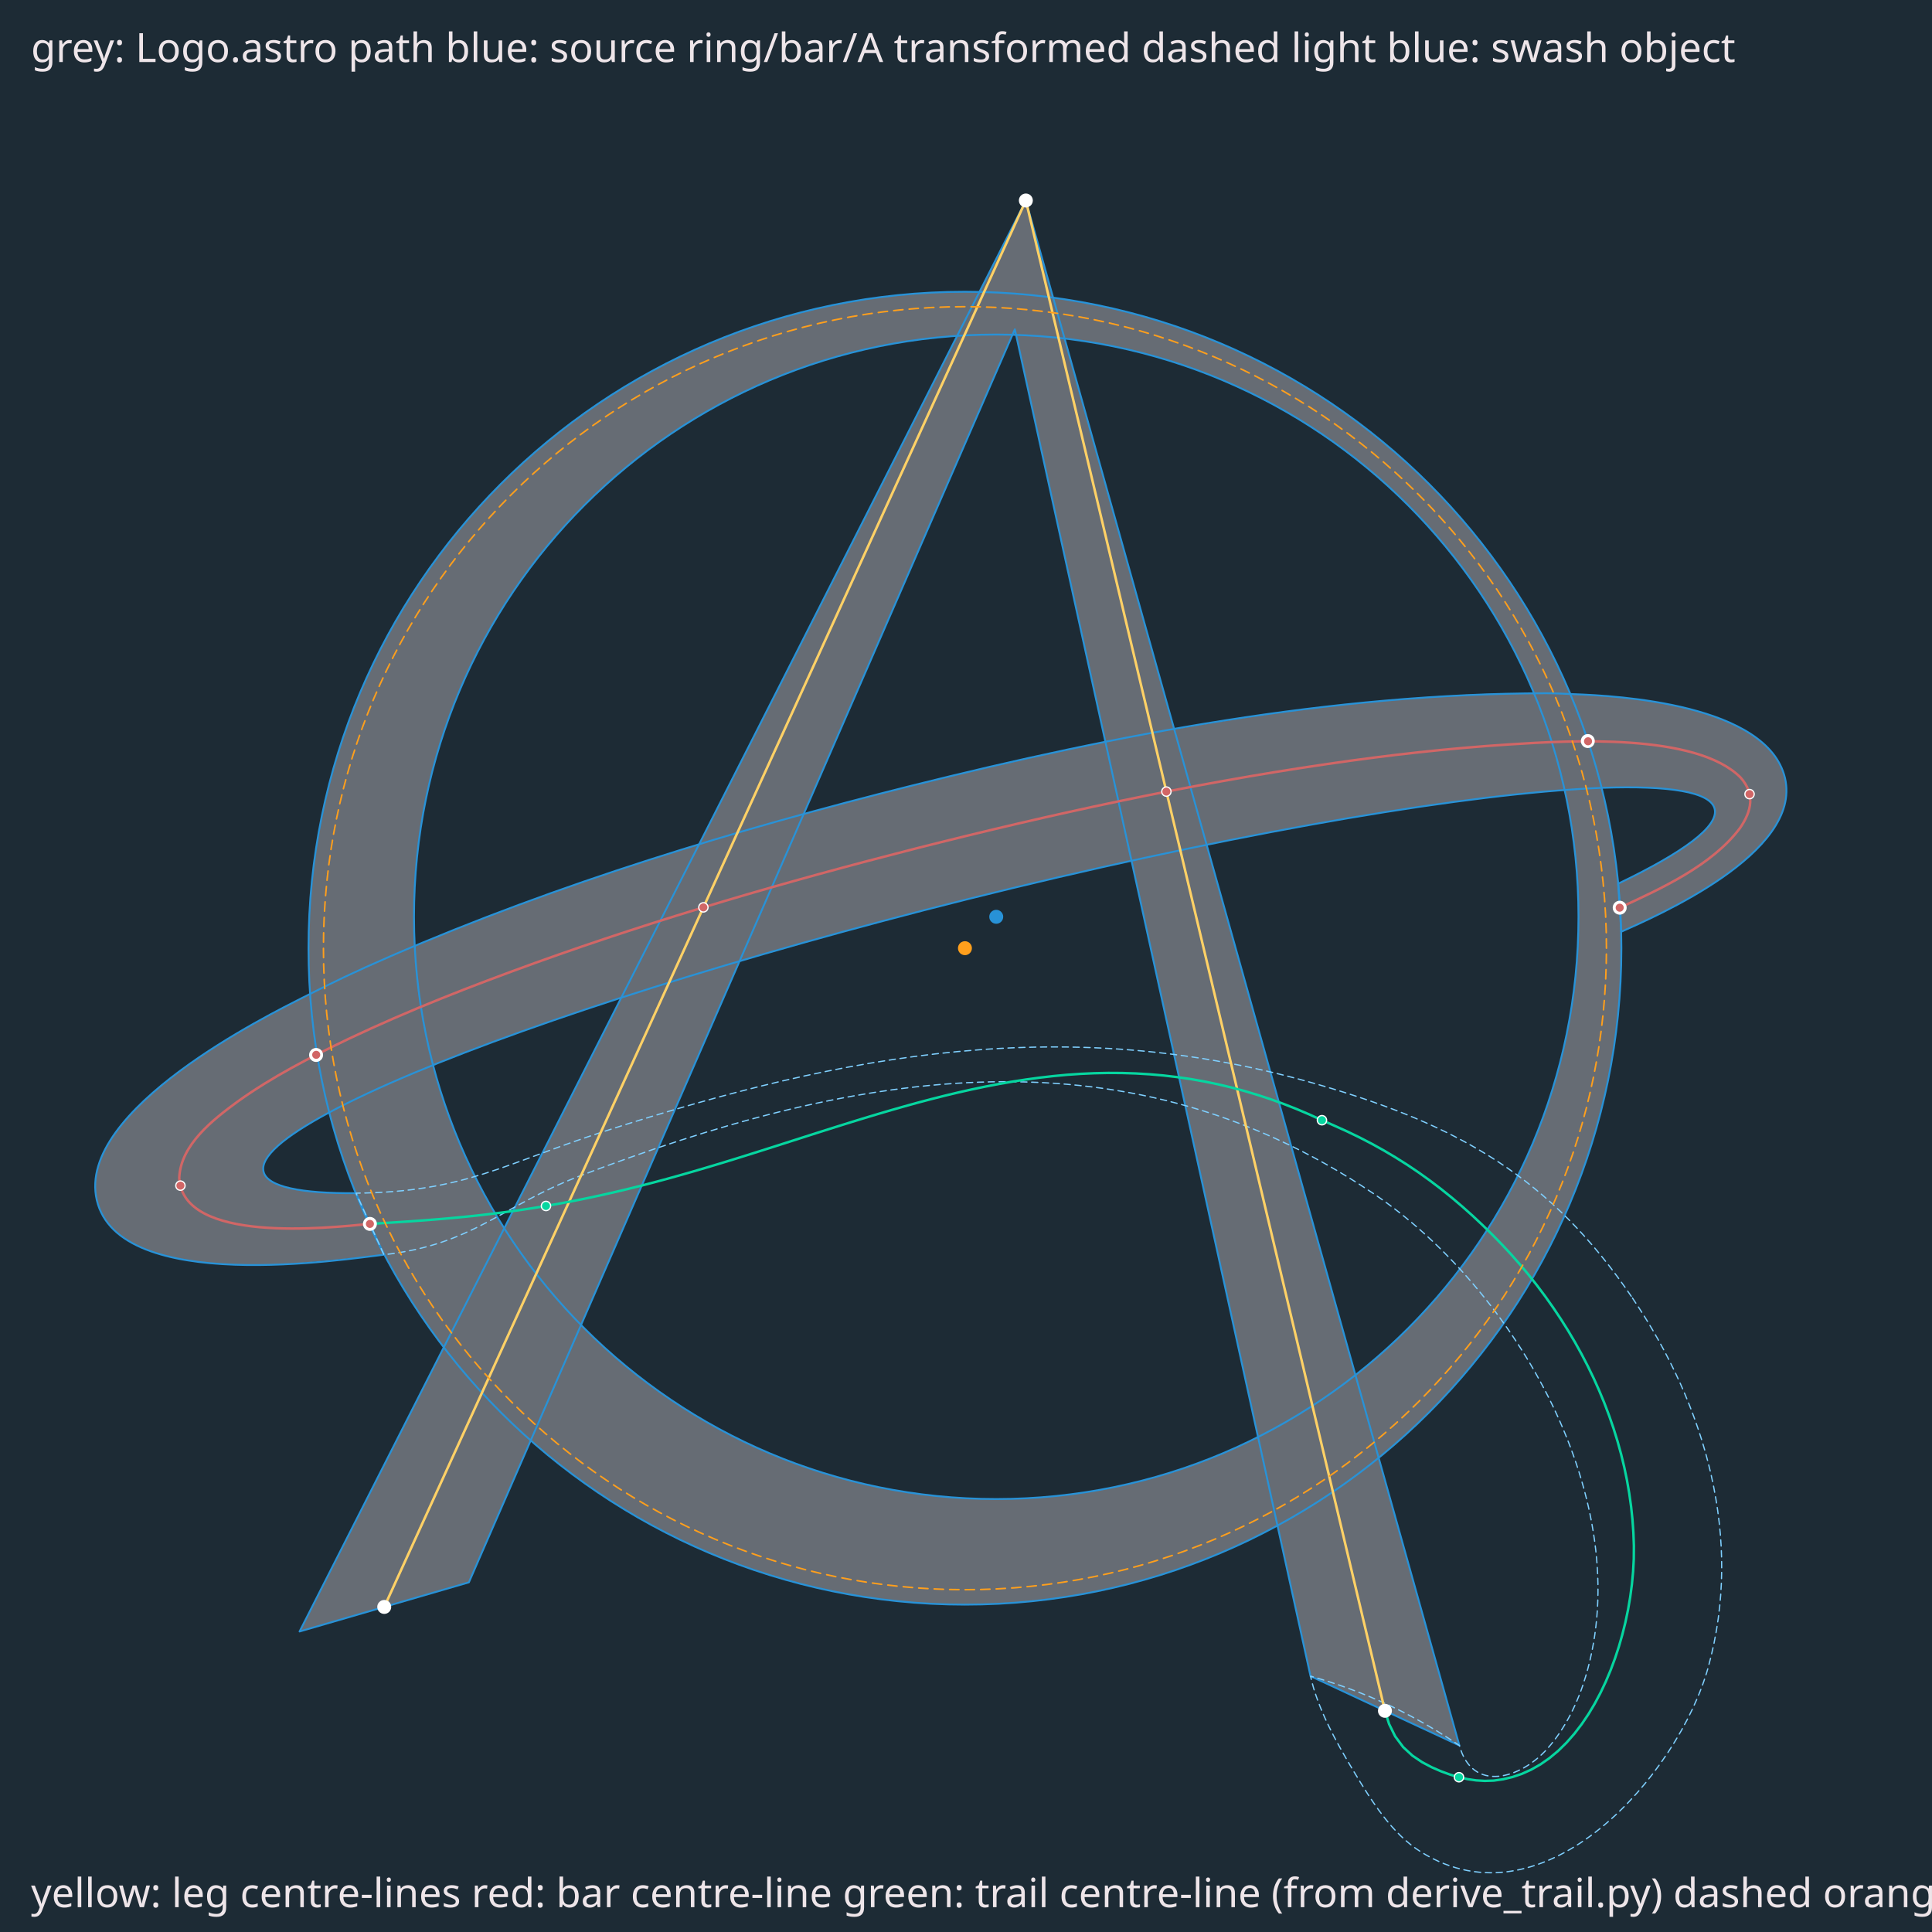
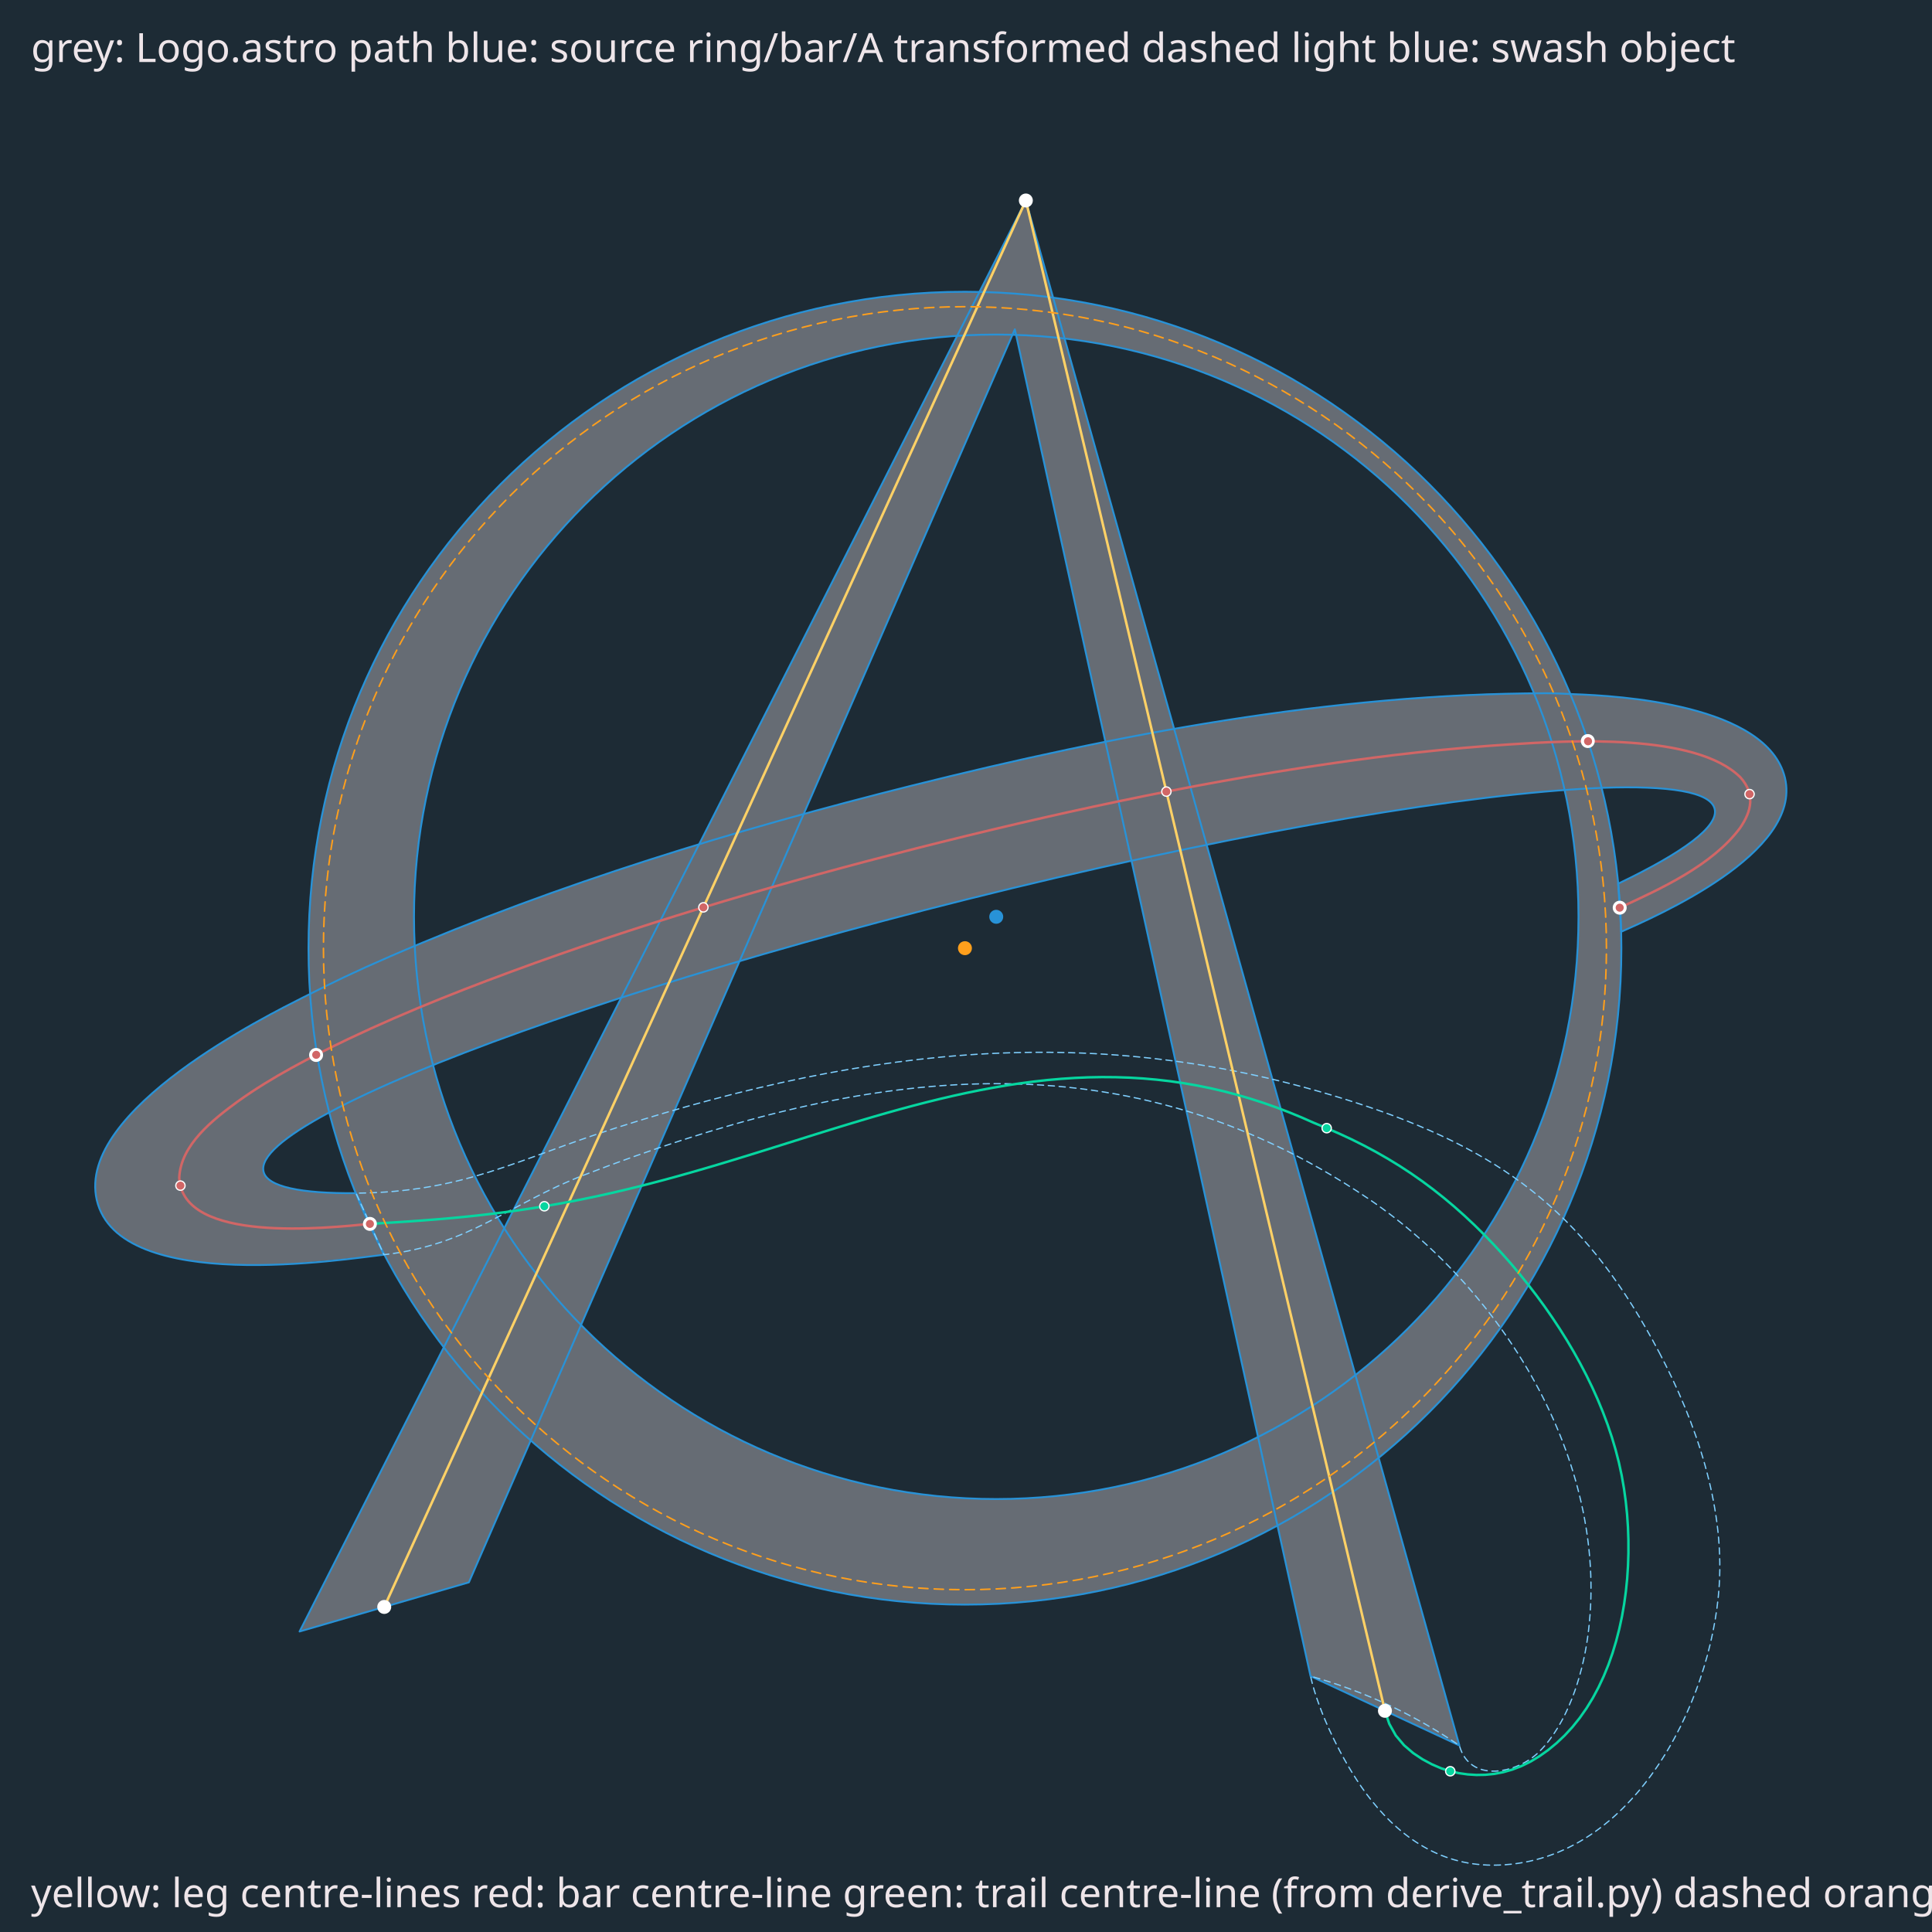
<svg xmlns="http://www.w3.org/2000/svg" width="1600" height="1600" viewBox="-70 -70 1246 1246">
  <rect x="-70" y="-70" width="1246" height="1246" fill="#1D2B35" />
  <g transform="translate(0,1084) scale(0.1,-0.1)" fill="none" stroke-linecap="round" stroke-linejoin="round">
    <path d="M9755 5547 C9767 5115 9714 4682 9596 4267 C9359 3431 8866 2686 8191 2138 C8365 1520 8539 901 8712 283 C8392 432 8072 581 7752 730 C7681 1054 7610 1377 7539 1701 C7231 1534 6903 1406 6563 1320 C5796 1126 4980 1152 4227 1394 C3672 1572 3159 1865 2723 2250 C2590 1945 2457 1640 2324 1335 C1960 1229 1596 1124 1232 1018 C1542 1629 1852 2240 2162 2850 C2008 3051 1872 3266 1756 3492 C1762 3477 1769 3463 1776 3448 C1689 3438 1602 3429 1515 3420 C1466 3415 1417 3411 1369 3407 C1318 3402 1268 3397 1217 3393 C1153 3389 1088 3386 1024 3384 C931 3381 837 3380 745 3385 C725 3386 704 3389 684 3390 C626 3395 568 3401 510 3410 C484 3414 456 3418 430 3424 C402 3430 374 3438 345 3447 C309 3457 274 3467 238 3481 C138 3520 35 3586 -25 3677 C-44 3706 -59 3738 -69 3771 C-89 3839 -92 3912 -77 3981 C-72 4005 -64 4028 -56 4051 C-47 4078 -35 4105 -22 4131 C-2 4168 22 4205 46 4239 C88 4297 136 4352 187 4402 C218 4433 249 4462 282 4490 C313 4517 344 4545 377 4570 C496 4664 624 4748 752 4827 C930 4937 1113 5036 1300 5130 C1237 6041 1466 6944 1960 7712 C2508 8564 3347 9197 4319 9485 C4740 9609 5178 9667 5617 9657 C5717 9854 5816 10050 5916 10247 C5975 10038 6033 9829 6092 9621 C6561 9558 7018 9415 7440 9201 C8331 8747 9040 7987 9427 7065 C9437 7065 9446 7065 9456 7064 C9458 7064 9465 7065 9468 7064 C9468 7064 9468 7064 9468 7064 C9468 7064 9468 7064 9468 7064 C9468 7064 9468 7064 9468 7064 C9463 7059 9442 7062 9434 7062 C9434 7062 9434 7062 9434 7062 C9447 7059 9464 7060 9477 7060 C9490 7060 9503 7060 9516 7059 C9577 7057 9637 7053 9698 7047 C9731 7044 9764 7042 9796 7038 C9829 7034 9861 7029 9893 7024 C10046 7003 10200 6973 10347 6922 C10525 6860 10736 6752 10801 6562 C10833 6469 10827 6373 10788 6283 C10741 6173 10653 6078 10563 6000 C10471 5921 10370 5853 10267 5791 C10103 5692 9930 5610 9756 5531 C9756 5536 9755 5541 9755 5547 Z M9629 6459 C9680 6256 9716 6050 9736 5842 C9833 5888 9929 5936 10022 5990 C10094 6031 10166 6076 10231 6128 C10275 6162 10329 6211 10352 6264 C10419 6426 10085 6450 9998 6456 C9943 6460 9887 6462 9832 6462 C9765 6463 9697 6461 9629 6459 Z M7082 6092 C7402 4952 7722 3812 8042 2672 C8657 3155 9110 3820 9330 4572 C9429 4911 9479 5263 9480 5616 C9481 5895 9451 6173 9391 6445 C9045 6420 8699 6375 8356 6322 C7930 6257 7505 6178 7082 6092 Z M4070 5342 C3729 4559 3388 3777 3047 2995 C3442 2594 3923 2284 4452 2094 C5129 1850 5871 1807 6572 1968 C6863 2035 7146 2138 7413 2272 C7141 3511 6869 4750 6597 5989 C6179 5897 5762 5798 5347 5692 C4920 5583 4493 5466 4070 5342 Z M2093 4671 C2191 4299 2346 3943 2552 3618 C2804 4114 3055 4610 3307 5106 C2898 4974 2491 4832 2093 4671 Z M1594 3845 C1526 4015 1469 4189 1423 4366 C1372 4339 1322 4310 1273 4280 C1198 4234 892 4046 1035 3932 C1075 3901 1134 3885 1183 3874 C1242 3862 1304 3855 1365 3851 C1441 3846 1518 3845 1594 3845 Z M3809 6095 C4364 7188 4918 8281 5473 9374 C5081 9348 4694 9261 4329 9114 C3434 8756 2705 8059 2306 7181 C2057 6635 1945 6039 1975 5440 C2294 5575 2619 5698 2946 5813 C3232 5913 3520 6006 3809 6095 Z M6430 6753 C6238 7629 6045 8505 5853 9380 C5846 9380 5838 9381 5830 9381 C5381 8351 4932 7321 4483 6290 C4775 6371 5067 6446 5361 6517 C5716 6603 6072 6683 6430 6753 Z M9193 7070 C8829 7943 8143 8652 7282 9045 C6929 9207 6552 9312 6166 9357 C6402 8517 6637 7676 6873 6836 C7234 6900 7597 6953 7961 6994 C8370 7041 8781 7071 9193 7070 Z" fill="#EEE5E9" fill-opacity="0.35" stroke="none" />
    <path d="M10812 6522 C10699 7000 9731 7053 9452 7063 C9398 7065 9340 7069 9272 7069 C7885 7067 6504 6804 5179 6473 C4039 6187 2911 5845 1823 5375 C1579 5269 1448 5205 1254 5107 C1046 5001 -211 4385 -76 3801 C67 3185 1537 3421 1776 3448 L1596 3845 C1239 3842 1024 3886 1000 3983 C976 4077 1131 4209 1424 4366 C1572 4445 1754 4530 1969 4620 C2794 4965 4075 5374 5533 5739 C7122 6136 8550 6388 9434 6448 C9502 6453 9567 6457 9629 6459 C10066 6475 10331 6433 10358 6324 C10387 6211 10156 6042 9736 5841 L9756 5531 C9970 5627 10926 6036 10812 6522 Z" stroke="#2892D7" stroke-width="12" />
    <path d="M1232 1018 L2324 1335 L5845 9416 L7752 730 L8712 283 L5916 10247 Z" stroke="#2892D7" stroke-width="12" />
    <circle cx="5523.14" cy="5424.894" r="4233.517" stroke="#2892D7" stroke-width="12" />
    <circle cx="5725.027" cy="5627.329" r="3755.048" stroke="#2892D7" stroke-width="12" />
-     <path d="M9828 3169 C10301 2470 10546 1617 10317 788 C10126 99 9263 -902 8465 -404 C8274 -285 8144 -72 8030 117 C7920 301 7798 518 7752 730 C7906 687 8087 624 8281 532 C8449 451 8593 364 8712 283 C8796 -25 9107 67 9281 264 C9396 394 9477 562 9526 727 C9865 1859 9072 3227 8154 3845 C6505 4955 4745 4607 3040 3956 C2536 3764 2355 3514 1776 3448 C1716 3581 1656 3713 1596 3845 C2298 3852 2555 4037 3208 4247 C4743 4743 6190 5015 7807 4544 C8709 4282 9301 3947 9828 3169 Z" stroke="#7fd0ff" stroke-width="8" stroke-dasharray="40 30" />
+     <path d="M10000 2819 C10238 2367 10420 1836 10388 1319 C10340 545 9814 -493 8923 -489 C8573 -487 8308 -294 8107 -22 C7964 173 7805 489 7752 730 C7906 687 8087 624 8281 532 C8449 451 8593 364 8712 283 C8779 37 9085 101 9227 243 C9408 423 9503 727 9538 972 C9696 2077 9015 3206 8124 3810 C6481 4923 4779 4619 3072 3964 C2578 3774 2331 3511 1776 3448 C1716 3581 1656 3713 1596 3845 C2294 3852 2626 4060 3276 4267 C4910 4789 6430 4974 8121 4403 C9037 4094 9550 3673 10000 2819 Z" stroke="#7fd0ff" stroke-width="8" stroke-dasharray="40 30" />
    <path d="M1778 1176 L5916 10247" stroke="#ffd166" stroke-width="16" />
    <path d="M5916 10247 L8232 506" stroke="#ffd166" stroke-width="16" />
    <path d="M1686 3647 C1406 3620 477 3518 456 3944 C465 4158 675 4320 833 4436 C1055 4595 1300 4721 1546 4839 C1937 5025 2342 5182 2749 5329 C3552 5618 4373 5855 5199 6066 C6078 6289 6964 6482 7862 6613 C8251 6670 8642 6714 9034 6739 C9419 6764 10237 6814 10525 6526 C10620 6419 10598 6311 10522 6200 C10342 5959 10013 5809 9746 5686" stroke="#D16666" stroke-width="16" />
-     <path d="M8231.8 506.4 L8258.7 421.2 L8297.9 341.7 L8349.3 272.6 L8409.0 217.5 L8471.6 175.3 L8533.8 142.4 L8594.4 116.1 L8652.8 94.8 L8709.3 78.2 L8764.5 66.0 L8819.8 57.9 L8876.1 54.5 L8934.1 56.5 L8993.8 65.0 L9054.2 79.4 L9114.9 99.9 L9175.4 127.2 L9235.2 161.2 L9293.5 201.9 L9349.6 248.7 L9402.9 301.2 L9453.2 358.4 L9500.3 419.7 L9544.1 484.5 L9584.6 552.2 L9621.9 622.4 L9656.1 694.6 L9687.3 768.7 L9715.5 844.3 L9740.8 921.2 L9763.2 999.3 L9782.9 1078.4 L9799.7 1158.5 L9813.6 1239.5 L9824.5 1321.2 L9832.3 1403.8 L9836.8 1487.0 L9837.4 1571.0 L9834.2 1655.4 L9828.2 1740.0 L9819.3 1824.6 L9807.4 1909.2 L9792.8 1993.5 L9775.3 2077.6 L9755.0 2161.3 L9732.0 2244.6 L9706.3 2327.2 L9678.0 2409.3 L9647.2 2490.6 L9613.9 2571.1 L9578.2 2650.7 L9540.1 2729.4 L9499.8 2807.1 L9457.3 2883.7 L9412.6 2959.2 L9365.8 3033.5 L9317.0 3106.5 L9266.2 3178.3 L9213.5 3248.7 L9159.0 3317.7 L9102.6 3385.3 L9044.4 3451.3 L8984.4 3515.7 L8922.9 3578.7 L8860.0 3640.3 L8795.7 3700.6 L8729.8 3759.3 L8662.4 3816.5 L8593.5 3871.9 L8523.0 3925.5 L8450.9 3977.2 L8377.4 4026.8 L8302.3 4074.3 L8225.8 4119.7 L8147.9 4163.0 L8068.8 4204.0 L7988.5 4242.8 L7907.2 4279.5 L7825.6 4315.5 L7744.6 4352.5 L7662.7 4387.3 L7580.0 4419.9 L7496.3 4450.2 L7411.8 4478.1 L7326.6 4503.7 L7240.6 4526.8 L7154.1 4547.3 L7066.9 4565.3 L6979.3 4580.8 L6891.2 4593.6 L6802.9 4604.0 L6714.2 4611.7 L6625.4 4617.0 L6536.4 4619.9 L6447.5 4620.4 L6358.5 4618.5 L6269.6 4614.5 L6180.8 4608.3 L6092.2 4600.0 L6003.8 4589.8 L5915.7 4577.8 L5827.7 4564.1 L5740.1 4548.7 L5652.7 4531.9 L5565.6 4513.6 L5478.8 4494.1 L5392.3 4473.4 L5306.0 4451.6 L5220.0 4428.9 L5134.2 4405.2 L5048.6 4380.8 L4963.2 4355.8 L4878.0 4330.2 L4792.9 4304.1 L4707.9 4277.6 L4623.1 4250.8 L4538.3 4223.8 L4453.5 4196.7 L4368.8 4169.6 L4284.0 4142.5 L4199.2 4115.6 L4114.3 4088.9 L4029.4 4062.4 L3944.3 4036.4 L3859.0 4010.8 L3773.7 3985.7 L3688.1 3961.2 L3602.4 3937.4 L3516.4 3914.3 L3430.3 3892.0 L3343.9 3870.6 L3257.3 3850.1 L3170.5 3830.5 L3083.5 3811.9 L2996.3 3794.4 L2908.8 3777.9 L2821.2 3762.4 L2733.3 3748.1 L2645.4 3734.8 L2557.2 3722.6 L2468.9 3711.4 L2380.5 3701.2 L2292.0 3692.0 L2203.4 3683.6 L2114.8 3676.0 L2026.1 3669.1 L1937.3 3662.7 L1848.5 3656.8 L1759.7 3651.2 L1685.7 3646.6" stroke="#06d6a0" stroke-width="16" />
+     <path d="M8231.8 506.4 L8259.8 422.6 L8302.0 347.1 L8355.2 284.3 L8413.8 234.1 L8474.2 193.9 L8534.7 161.4 L8594.6 135.7 L8653.2 116.7 L8709.9 104.2 L8766.1 96.3 L8822.3 92.8 L8878.9 93.8 L8936.1 99.6 L8994.2 110.6 L9052.9 127.3 L9111.8 150.0 L9170.5 178.8 L9228.3 213.6 L9284.5 253.6 L9338.9 298.4 L9391.3 347.9 L9441.1 402.0 L9488.0 460.4 L9531.7 522.8 L9572.1 588.6 L9609.1 657.5 L9642.6 729.0 L9672.8 802.8 L9699.5 878.5 L9722.9 955.9 L9743.2 1034.5 L9760.4 1114.3 L9774.5 1195.0 L9785.7 1276.4 L9794.0 1358.4 L9799.4 1441.0 L9802.1 1523.8 L9802.0 1607.0 L9799.2 1690.4 L9793.5 1773.8 L9784.9 1857.3 L9773.4 1940.6 L9758.8 2023.9 L9740.9 2106.8 L9719.6 2189.4 L9695.2 2271.4 L9667.8 2352.7 L9637.5 2433.2 L9604.6 2513.0 L9569.2 2591.8 L9531.4 2669.6 L9491.3 2746.4 L9449.1 2822.2 L9404.9 2896.9 L9358.7 2970.6 L9310.8 3043.0 L9261.1 3114.4 L9209.7 3184.6 L9156.7 3253.5 L9102.3 3321.3 L9046.5 3387.9 L8989.0 3453.2 L8930.0 3517.0 L8869.5 3579.6 L8807.5 3640.8 L8743.8 3700.5 L8678.5 3758.6 L8611.4 3814.9 L8542.7 3869.4 L8472.3 3921.9 L8400.2 3972.3 L8326.5 4020.5 L8251.3 4066.6 L8174.7 4110.5 L8096.7 4152.1 L8017.6 4191.6 L7937.4 4228.9 L7856.2 4264.2 L7774.5 4298.1 L7693.8 4333.6 L7612.3 4367.1 L7529.9 4398.5 L7446.7 4427.7 L7362.8 4454.7 L7278.2 4479.4 L7192.9 4501.8 L7107.1 4521.7 L7020.7 4539.2 L6933.8 4554.3 L6846.6 4566.9 L6759.0 4577.0 L6671.2 4584.7 L6583.2 4590.0 L6495.1 4592.9 L6407.0 4593.6 L6318.8 4592.0 L6230.8 4588.2 L6142.8 4582.3 L6055.0 4574.5 L5967.4 4564.8 L5880.0 4553.3 L5792.9 4540.1 L5706.0 4525.3 L5619.3 4509.0 L5532.9 4491.4 L5446.8 4472.5 L5361.0 4452.5 L5275.4 4431.4 L5190.1 4409.3 L5105.0 4386.4 L5020.0 4362.7 L4935.3 4338.4 L4850.8 4313.5 L4766.3 4288.1 L4682.0 4262.4 L4597.8 4236.3 L4513.7 4210.1 L4429.5 4183.7 L4345.4 4157.3 L4261.3 4130.9 L4177.2 4104.7 L4092.9 4078.7 L4008.6 4052.9 L3924.2 4027.5 L3839.7 4002.6 L3755.0 3978.2 L3670.1 3954.3 L3585.1 3931.1 L3499.8 3908.6 L3414.4 3886.9 L3328.8 3866.0 L3242.9 3845.9 L3156.9 3826.8 L3070.6 3808.7 L2984.1 3791.6 L2897.5 3775.5 L2810.6 3760.4 L2723.6 3746.4 L2636.4 3733.4 L2549.1 3721.4 L2461.6 3710.5 L2374.0 3700.5 L2286.3 3691.4 L2198.6 3683.1 L2110.7 3675.6 L2022.9 3668.8 L1934.9 3662.5 L1847.0 3656.7 L1759.0 3651.2 L1685.7 3646.6" stroke="#06d6a0" stroke-width="16" />
    <circle cx="5523.14" cy="5424.894" r="4137.232" stroke="#ff9f1c" stroke-width="10" stroke-dasharray="60 40" />
    <circle cx="5916.0" cy="10247.0" r="45" fill="#fff" stroke="none" />
    <circle cx="1778.069" cy="1176.389" r="45" fill="#fff" stroke="none" />
    <circle cx="8231.846" cy="506.482" r="45" fill="#fff" stroke="none" />
    <circle cx="1685.68" cy="3646.702" r="45" fill="#fff" stroke="none" />
    <circle cx="9745.87" cy="5686.049" r="45" fill="#fff" stroke="none" />
    <circle cx="1338.538" cy="4736.225" r="45" fill="#fff" stroke="none" />
    <circle cx="9540.197" cy="6760.762" r="45" fill="#fff" stroke="none" />
    <circle cx="5523.14" cy="5424.894" r="45" fill="#ff9f1c" stroke="none" />
    <circle cx="5725.027" cy="5627.329" r="45" fill="#2892D7" stroke="none" />
    <circle cx="1685.68" cy="3646.702" r="30" fill="#D16666" stroke="#fff" stroke-width="8" />
    <circle cx="463.62" cy="3893.516" r="30" fill="#D16666" stroke="#fff" stroke-width="8" />
    <circle cx="1339.351" cy="4737.2" r="30" fill="#D16666" stroke="#fff" stroke-width="8" />
    <circle cx="3836.283" cy="5688.143" r="30" fill="#D16666" stroke="#fff" stroke-width="8" />
    <circle cx="6822.353" cy="6434.872" r="30" fill="#D16666" stroke="#fff" stroke-width="8" />
    <circle cx="9541.727" cy="6759.286" r="30" fill="#D16666" stroke="#fff" stroke-width="8" />
    <circle cx="10583.321" cy="6418.51" r="30" fill="#D16666" stroke="#fff" stroke-width="8" />
    <circle cx="9745.87" cy="5686.049" r="30" fill="#D16666" stroke="#fff" stroke-width="8" />
-     <circle cx="8709.3" cy="78.2" r="30" fill="#06d6a0" stroke="#fff" stroke-width="8" />
-     <circle cx="7825.6" cy="4315.5" r="30" fill="#06d6a0" stroke="#fff" stroke-width="8" />
-     <circle cx="2821.2" cy="3762.4" r="30" fill="#06d6a0" stroke="#fff" stroke-width="8" />
+     <circle cx="8653.2" cy="116.7" r="30" fill="#06d6a0" stroke="#fff" stroke-width="8" />
+     <circle cx="7856.2" cy="4264.2" r="30" fill="#06d6a0" stroke="#fff" stroke-width="8" />
+     <circle cx="2810.6" cy="3760.4" r="30" fill="#06d6a0" stroke="#fff" stroke-width="8" />
  </g>
  <g font-family="sans-serif" font-size="26" fill="#EEE5E9">
    <text x="-50" y="-30">grey: Logo.astro path   blue: source ring/bar/A transformed   dashed light blue: swash object</text>
    <text x="-50" y="1160">yellow: leg centre-lines   red: bar centre-line   green: trail centre-line (from derive_trail.py)   dashed orange: thin growth circle</text>
  </g>
</svg>
